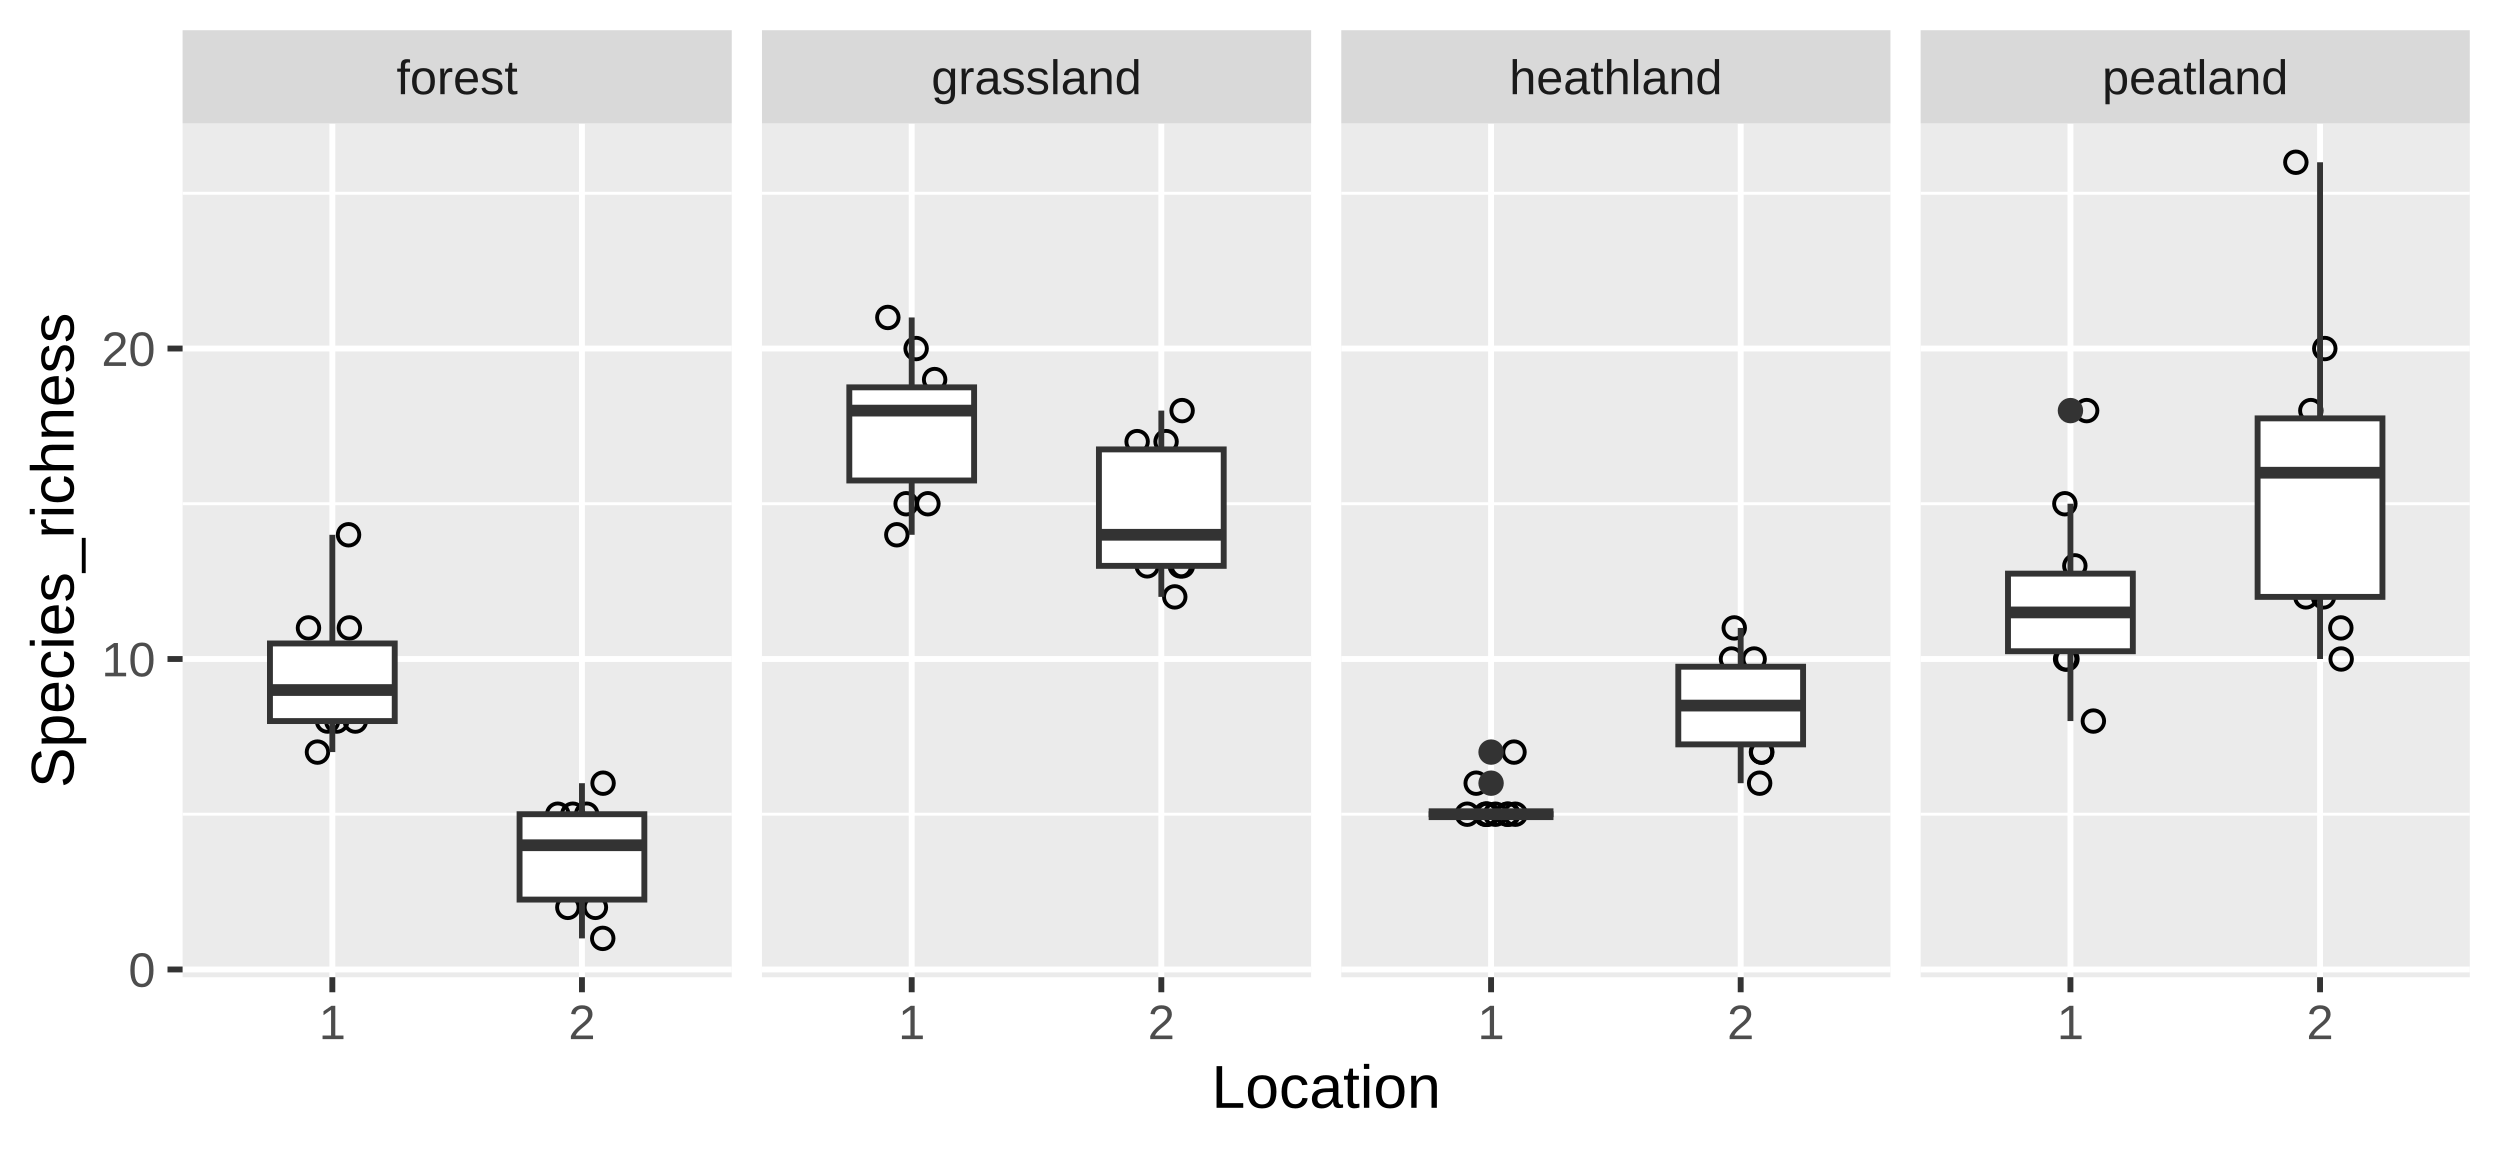
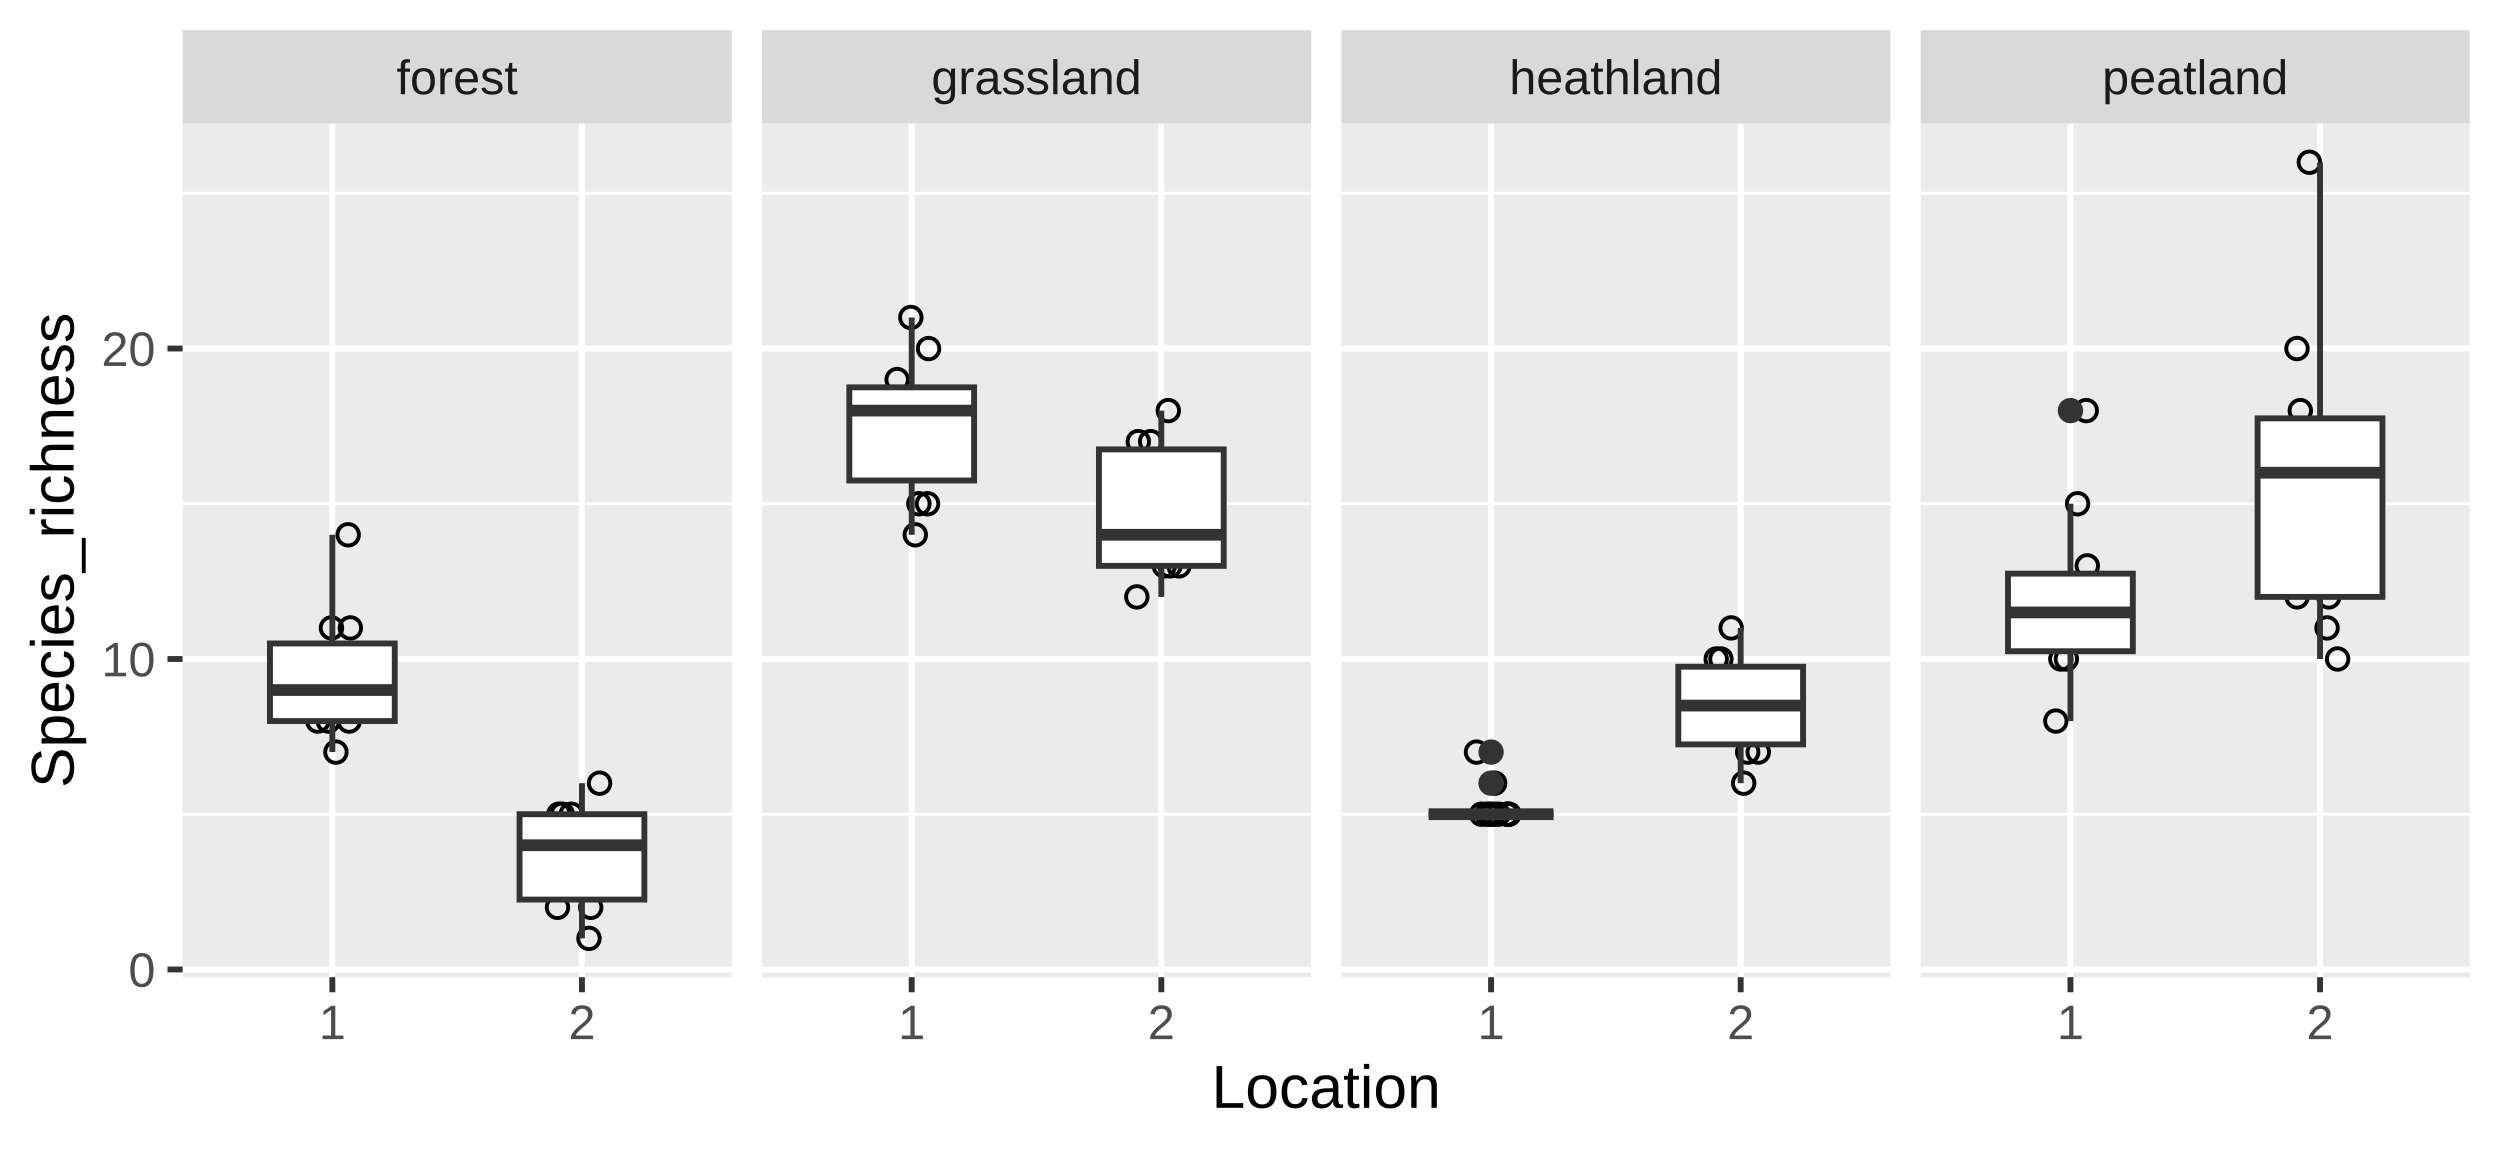
<svg xmlns="http://www.w3.org/2000/svg" width="453.60pt" height="208.80pt" viewBox="0 0 453.60 208.80">
  <g class="svglite">
    <defs>
      <style type="text/css">
    .svglite line, .svglite polyline, .svglite polygon, .svglite path, .svglite rect, .svglite circle {
      fill: none;
      stroke: #000000;
      stroke-linecap: round;
      stroke-linejoin: round;
      stroke-miterlimit: 10.00;
    }
    .svglite text {
      white-space: pre;
    }
    .svglite g.glyphgroup path {
      fill: inherit;
      stroke: none;
    }
  </style>
    </defs>
    <rect width="100%" height="100%" style="stroke: none; fill: #FFFFFF;" />
    <defs>
      <clipPath id="cpMC4wMHw0NTMuNjB8MC4wMHwyMDguODA=">
        <rect x="0.00" y="0.00" width="453.60" height="208.80" />
      </clipPath>
    </defs>
    <g clip-path="url(#cpMC4wMHw0NTMuNjB8MC4wMHwyMDguODA=)">
      <rect x="0" y="0.00" width="453.60" height="208.80" style="stroke-width: 1.07; stroke: #FFFFFF; fill: #FFFFFF;" />
    </g>
    <defs>
      <clipPath id="cpMzMuMTN8MTMyLjc3fDIyLjQwfDE3Ny4zMA==">
        <rect x="33.13" y="22.40" width="99.64" height="154.91" />
      </clipPath>
    </defs>
    <g clip-path="url(#cpMzMuMTN8MTMyLjc3fDIyLjQwfDE3Ny4zMA==)">
      <rect x="33.13" y="22.40" width="99.64" height="154.91" style="stroke-width: 1.07; stroke: none; fill: #EBEBEB;" />
      <polyline points="33.13,147.73 132.77,147.73 " style="stroke-width: 0.53; stroke: #FFFFFF; stroke-linecap: butt;" />
      <polyline points="33.13,91.40 132.77,91.40 " style="stroke-width: 0.53; stroke: #FFFFFF; stroke-linecap: butt;" />
      <polyline points="33.13,35.07 132.77,35.07 " style="stroke-width: 0.53; stroke: #FFFFFF; stroke-linecap: butt;" />
      <polyline points="33.13,175.90 132.77,175.90 " style="stroke-width: 1.07; stroke: #FFFFFF; stroke-linecap: butt;" />
      <polyline points="33.13,119.57 132.77,119.57 " style="stroke-width: 1.07; stroke: #FFFFFF; stroke-linecap: butt;" />
      <polyline points="33.13,63.24 132.77,63.24 " style="stroke-width: 1.07; stroke: #FFFFFF; stroke-linecap: butt;" />
      <polyline points="60.30,177.30 60.30,22.40 " style="stroke-width: 1.07; stroke: #FFFFFF; stroke-linecap: butt;" />
      <polyline points="105.59,177.30 105.59,22.40 " style="stroke-width: 1.07; stroke: #FFFFFF; stroke-linecap: butt;" />
-       <circle cx="63.39" cy="113.93" r="1.95" style="stroke-width: 0.71;" />
-       <circle cx="59.68" cy="125.20" r="1.95" style="stroke-width: 0.71;" />
-       <circle cx="55.97" cy="113.93" r="1.95" style="stroke-width: 0.71;" />
-       <circle cx="63.24" cy="97.03" r="1.95" style="stroke-width: 0.71;" />
-       <circle cx="59.29" cy="125.20" r="1.95" style="stroke-width: 0.71;" />
-       <circle cx="64.47" cy="130.83" r="1.95" style="stroke-width: 0.71;" />
-       <circle cx="61.10" cy="130.83" r="1.95" style="stroke-width: 0.71;" />
-       <circle cx="64.70" cy="125.20" r="1.95" style="stroke-width: 0.71;" />
-       <circle cx="57.60" cy="136.46" r="1.95" style="stroke-width: 0.71;" />
-       <circle cx="59.43" cy="130.83" r="1.95" style="stroke-width: 0.71;" />
-       <circle cx="101.20" cy="147.73" r="1.95" style="stroke-width: 0.71;" />
-       <circle cx="103.93" cy="147.73" r="1.95" style="stroke-width: 0.71;" />
-       <circle cx="106.21" cy="153.36" r="1.95" style="stroke-width: 0.71;" />
-       <circle cx="106.45" cy="147.73" r="1.95" style="stroke-width: 0.71;" />
-       <circle cx="109.36" cy="170.26" r="1.95" style="stroke-width: 0.71;" />
-       <circle cx="104.42" cy="159.00" r="1.95" style="stroke-width: 0.71;" />
-       <circle cx="108.03" cy="164.63" r="1.95" style="stroke-width: 0.71;" />
-       <circle cx="103.03" cy="164.63" r="1.95" style="stroke-width: 0.71;" />
-       <circle cx="109.42" cy="142.10" r="1.95" style="stroke-width: 0.71;" />
-       <circle cx="109.03" cy="153.36" r="1.95" style="stroke-width: 0.71;" />
+       <circle cx="63.57" cy="113.93" r="1.95" style="stroke-width: 0.71;" />
+       <circle cx="58.56" cy="125.20" r="1.95" style="stroke-width: 0.71;" />
+       <circle cx="60.14" cy="113.93" r="1.95" style="stroke-width: 0.71;" />
+       <circle cx="63.17" cy="97.03" r="1.95" style="stroke-width: 0.71;" />
+       <circle cx="61.60" cy="125.20" r="1.95" style="stroke-width: 0.71;" />
+       <circle cx="57.66" cy="130.83" r="1.95" style="stroke-width: 0.71;" />
+       <circle cx="63.36" cy="130.83" r="1.95" style="stroke-width: 0.71;" />
+       <circle cx="60.68" cy="125.20" r="1.95" style="stroke-width: 0.71;" />
+       <circle cx="60.95" cy="136.46" r="1.95" style="stroke-width: 0.71;" />
+       <circle cx="59.57" cy="130.83" r="1.95" style="stroke-width: 0.71;" />
+       <circle cx="103.65" cy="147.73" r="1.95" style="stroke-width: 0.71;" />
+       <circle cx="102.02" cy="147.73" r="1.95" style="stroke-width: 0.71;" />
+       <circle cx="101.43" cy="153.36" r="1.95" style="stroke-width: 0.71;" />
+       <circle cx="101.41" cy="147.73" r="1.95" style="stroke-width: 0.71;" />
+       <circle cx="106.86" cy="170.26" r="1.95" style="stroke-width: 0.71;" />
+       <circle cx="103.87" cy="159.00" r="1.95" style="stroke-width: 0.71;" />
+       <circle cx="101.15" cy="164.63" r="1.95" style="stroke-width: 0.71;" />
+       <circle cx="107.18" cy="164.63" r="1.95" style="stroke-width: 0.71;" />
+       <circle cx="108.79" cy="142.10" r="1.95" style="stroke-width: 0.71;" />
+       <circle cx="106.14" cy="153.36" r="1.95" style="stroke-width: 0.71;" />
      <line x1="60.30" y1="116.75" x2="60.30" y2="97.03" style="stroke-width: 1.07; stroke: #333333; stroke-linecap: butt;" />
      <line x1="60.30" y1="130.83" x2="60.30" y2="136.46" style="stroke-width: 1.07; stroke: #333333; stroke-linecap: butt;" />
      <polygon points="48.98,116.75 48.98,130.83 71.62,130.83 71.62,116.75 48.98,116.75 " style="stroke-width: 1.07; stroke: #333333; stroke-linecap: butt; stroke-linejoin: miter; fill: #FFFFFF;" />
      <line x1="48.98" y1="125.20" x2="71.62" y2="125.20" style="stroke-width: 2.13; stroke: #333333; stroke-linecap: butt; stroke-linejoin: miter;" />
      <line x1="105.59" y1="147.73" x2="105.59" y2="142.10" style="stroke-width: 1.07; stroke: #333333; stroke-linecap: butt;" />
      <line x1="105.59" y1="163.22" x2="105.59" y2="170.26" style="stroke-width: 1.07; stroke: #333333; stroke-linecap: butt;" />
      <polygon points="94.27,147.73 94.27,163.22 116.91,163.22 116.91,147.73 94.27,147.73 " style="stroke-width: 1.07; stroke: #333333; stroke-linecap: butt; stroke-linejoin: miter; fill: #FFFFFF;" />
      <line x1="94.27" y1="153.36" x2="116.91" y2="153.36" style="stroke-width: 2.13; stroke: #333333; stroke-linecap: butt; stroke-linejoin: miter;" />
    </g>
    <g clip-path="url(#cpMC4wMHw0NTMuNjB8MC4wMHwyMDguODA=)">
</g>
    <defs>
      <clipPath id="cpMTM4LjI1fDIzNy44OHwyMi40MHwxNzcuMzA=">
        <rect x="138.25" y="22.40" width="99.64" height="154.91" />
      </clipPath>
    </defs>
    <g clip-path="url(#cpMTM4LjI1fDIzNy44OHwyMi40MHwxNzcuMzA=)">
      <rect x="138.25" y="22.40" width="99.64" height="154.91" style="stroke-width: 1.07; stroke: none; fill: #EBEBEB;" />
      <polyline points="138.25,147.73 237.88,147.73 " style="stroke-width: 0.53; stroke: #FFFFFF; stroke-linecap: butt;" />
      <polyline points="138.25,91.40 237.88,91.40 " style="stroke-width: 0.53; stroke: #FFFFFF; stroke-linecap: butt;" />
      <polyline points="138.25,35.07 237.88,35.07 " style="stroke-width: 0.53; stroke: #FFFFFF; stroke-linecap: butt;" />
      <polyline points="138.25,175.90 237.88,175.90 " style="stroke-width: 1.07; stroke: #FFFFFF; stroke-linecap: butt;" />
      <polyline points="138.25,119.57 237.88,119.57 " style="stroke-width: 1.07; stroke: #FFFFFF; stroke-linecap: butt;" />
      <polyline points="138.25,63.24 237.88,63.24 " style="stroke-width: 1.07; stroke: #FFFFFF; stroke-linecap: butt;" />
      <polyline points="165.42,177.30 165.42,22.40 " style="stroke-width: 1.07; stroke: #FFFFFF; stroke-linecap: butt;" />
      <polyline points="210.71,177.30 210.71,22.40 " style="stroke-width: 1.07; stroke: #FFFFFF; stroke-linecap: butt;" />
-       <circle cx="168.51" cy="74.50" r="1.95" style="stroke-width: 0.71;" />
-       <circle cx="164.80" cy="74.50" r="1.95" style="stroke-width: 0.71;" />
-       <circle cx="161.09" cy="57.60" r="1.95" style="stroke-width: 0.71;" />
-       <circle cx="168.36" cy="91.40" r="1.95" style="stroke-width: 0.71;" />
-       <circle cx="164.41" cy="91.40" r="1.95" style="stroke-width: 0.71;" />
-       <circle cx="169.58" cy="68.87" r="1.95" style="stroke-width: 0.71;" />
-       <circle cx="166.22" cy="63.24" r="1.95" style="stroke-width: 0.71;" />
-       <circle cx="169.82" cy="74.50" r="1.95" style="stroke-width: 0.71;" />
-       <circle cx="162.72" cy="97.03" r="1.95" style="stroke-width: 0.71;" />
-       <circle cx="164.55" cy="74.50" r="1.95" style="stroke-width: 0.71;" />
-       <circle cx="206.32" cy="80.13" r="1.95" style="stroke-width: 0.71;" />
-       <circle cx="209.05" cy="97.03" r="1.95" style="stroke-width: 0.71;" />
-       <circle cx="211.33" cy="97.03" r="1.95" style="stroke-width: 0.71;" />
-       <circle cx="211.57" cy="80.13" r="1.95" style="stroke-width: 0.71;" />
-       <circle cx="214.48" cy="74.50" r="1.95" style="stroke-width: 0.71;" />
-       <circle cx="209.54" cy="85.77" r="1.95" style="stroke-width: 0.71;" />
-       <circle cx="213.15" cy="108.30" r="1.95" style="stroke-width: 0.71;" />
-       <circle cx="208.15" cy="102.67" r="1.95" style="stroke-width: 0.71;" />
-       <circle cx="214.54" cy="102.67" r="1.95" style="stroke-width: 0.71;" />
-       <circle cx="214.15" cy="102.67" r="1.95" style="stroke-width: 0.71;" />
+       <circle cx="168.69" cy="74.50" r="1.95" style="stroke-width: 0.71;" />
+       <circle cx="163.68" cy="74.50" r="1.95" style="stroke-width: 0.71;" />
+       <circle cx="165.26" cy="57.60" r="1.95" style="stroke-width: 0.71;" />
+       <circle cx="168.29" cy="91.40" r="1.95" style="stroke-width: 0.71;" />
+       <circle cx="166.72" cy="91.40" r="1.95" style="stroke-width: 0.71;" />
+       <circle cx="162.78" cy="68.87" r="1.95" style="stroke-width: 0.71;" />
+       <circle cx="168.48" cy="63.24" r="1.95" style="stroke-width: 0.71;" />
+       <circle cx="165.80" cy="74.50" r="1.95" style="stroke-width: 0.71;" />
+       <circle cx="166.07" cy="97.03" r="1.95" style="stroke-width: 0.71;" />
+       <circle cx="164.69" cy="74.50" r="1.95" style="stroke-width: 0.71;" />
+       <circle cx="208.77" cy="80.13" r="1.95" style="stroke-width: 0.71;" />
+       <circle cx="207.13" cy="97.03" r="1.95" style="stroke-width: 0.71;" />
+       <circle cx="206.55" cy="97.03" r="1.95" style="stroke-width: 0.71;" />
+       <circle cx="206.53" cy="80.13" r="1.95" style="stroke-width: 0.71;" />
+       <circle cx="211.98" cy="74.50" r="1.95" style="stroke-width: 0.71;" />
+       <circle cx="208.99" cy="85.77" r="1.95" style="stroke-width: 0.71;" />
+       <circle cx="206.27" cy="108.30" r="1.95" style="stroke-width: 0.71;" />
+       <circle cx="212.29" cy="102.67" r="1.95" style="stroke-width: 0.71;" />
+       <circle cx="213.91" cy="102.67" r="1.95" style="stroke-width: 0.71;" />
+       <circle cx="211.26" cy="102.67" r="1.95" style="stroke-width: 0.71;" />
      <line x1="165.42" y1="70.28" x2="165.42" y2="57.60" style="stroke-width: 1.07; stroke: #333333; stroke-linecap: butt;" />
      <line x1="165.42" y1="87.18" x2="165.42" y2="97.03" style="stroke-width: 1.07; stroke: #333333; stroke-linecap: butt;" />
      <polygon points="154.10,70.28 154.10,87.18 176.74,87.18 176.74,70.28 154.10,70.28 " style="stroke-width: 1.07; stroke: #333333; stroke-linecap: butt; stroke-linejoin: miter; fill: #FFFFFF;" />
      <line x1="154.10" y1="74.50" x2="176.74" y2="74.50" style="stroke-width: 2.13; stroke: #333333; stroke-linecap: butt; stroke-linejoin: miter;" />
      <line x1="210.71" y1="81.54" x2="210.71" y2="74.50" style="stroke-width: 1.07; stroke: #333333; stroke-linecap: butt;" />
      <line x1="210.71" y1="102.67" x2="210.71" y2="108.30" style="stroke-width: 1.07; stroke: #333333; stroke-linecap: butt;" />
      <polygon points="199.39,81.54 199.39,102.67 222.03,102.67 222.03,81.54 199.39,81.54 " style="stroke-width: 1.07; stroke: #333333; stroke-linecap: butt; stroke-linejoin: miter; fill: #FFFFFF;" />
      <line x1="199.39" y1="97.03" x2="222.03" y2="97.03" style="stroke-width: 2.13; stroke: #333333; stroke-linecap: butt; stroke-linejoin: miter;" />
    </g>
    <g clip-path="url(#cpMC4wMHw0NTMuNjB8MC4wMHwyMDguODA=)">
</g>
    <defs>
      <clipPath id="cpMjQzLjM2fDM0My4wMHwyMi40MHwxNzcuMzA=">
        <rect x="243.36" y="22.40" width="99.64" height="154.91" />
      </clipPath>
    </defs>
    <g clip-path="url(#cpMjQzLjM2fDM0My4wMHwyMi40MHwxNzcuMzA=)">
      <rect x="243.36" y="22.40" width="99.64" height="154.91" style="stroke-width: 1.07; stroke: none; fill: #EBEBEB;" />
      <polyline points="243.36,147.73 343.00,147.73 " style="stroke-width: 0.53; stroke: #FFFFFF; stroke-linecap: butt;" />
      <polyline points="243.36,91.40 343.00,91.40 " style="stroke-width: 0.53; stroke: #FFFFFF; stroke-linecap: butt;" />
      <polyline points="243.36,35.07 343.00,35.07 " style="stroke-width: 0.53; stroke: #FFFFFF; stroke-linecap: butt;" />
      <polyline points="243.36,175.90 343.00,175.90 " style="stroke-width: 1.07; stroke: #FFFFFF; stroke-linecap: butt;" />
      <polyline points="243.36,119.57 343.00,119.57 " style="stroke-width: 1.07; stroke: #FFFFFF; stroke-linecap: butt;" />
      <polyline points="243.36,63.24 343.00,63.24 " style="stroke-width: 1.07; stroke: #FFFFFF; stroke-linecap: butt;" />
      <polyline points="270.54,177.30 270.54,22.40 " style="stroke-width: 1.07; stroke: #FFFFFF; stroke-linecap: butt;" />
      <polyline points="315.83,177.30 315.83,22.40 " style="stroke-width: 1.07; stroke: #FFFFFF; stroke-linecap: butt;" />
-       <circle cx="273.63" cy="147.73" r="1.95" style="stroke-width: 0.71;" />
-       <circle cx="269.92" cy="147.73" r="1.95" style="stroke-width: 0.71;" />
-       <circle cx="266.21" cy="147.73" r="1.95" style="stroke-width: 0.71;" />
-       <circle cx="273.48" cy="147.73" r="1.95" style="stroke-width: 0.71;" />
-       <circle cx="269.53" cy="147.73" r="1.95" style="stroke-width: 0.71;" />
-       <circle cx="274.70" cy="136.46" r="1.95" style="stroke-width: 0.71;" />
-       <circle cx="271.34" cy="147.73" r="1.95" style="stroke-width: 0.71;" />
-       <circle cx="274.94" cy="147.73" r="1.95" style="stroke-width: 0.71;" />
-       <circle cx="267.84" cy="142.10" r="1.95" style="stroke-width: 0.71;" />
-       <circle cx="269.67" cy="147.73" r="1.95" style="stroke-width: 0.71;" />
-       <circle cx="311.44" cy="125.20" r="1.95" style="stroke-width: 0.71;" />
-       <circle cx="314.16" cy="119.57" r="1.95" style="stroke-width: 0.71;" />
-       <circle cx="316.45" cy="130.83" r="1.95" style="stroke-width: 0.71;" />
-       <circle cx="316.69" cy="130.83" r="1.95" style="stroke-width: 0.71;" />
-       <circle cx="319.60" cy="136.46" r="1.95" style="stroke-width: 0.71;" />
-       <circle cx="314.66" cy="113.93" r="1.95" style="stroke-width: 0.71;" />
-       <circle cx="318.27" cy="119.57" r="1.95" style="stroke-width: 0.71;" />
-       <circle cx="313.27" cy="125.20" r="1.95" style="stroke-width: 0.71;" />
-       <circle cx="319.66" cy="136.46" r="1.95" style="stroke-width: 0.71;" />
-       <circle cx="319.27" cy="142.10" r="1.95" style="stroke-width: 0.71;" />
+       <circle cx="273.80" cy="147.73" r="1.95" style="stroke-width: 0.71;" />
+       <circle cx="268.80" cy="147.73" r="1.95" style="stroke-width: 0.71;" />
+       <circle cx="270.38" cy="147.73" r="1.95" style="stroke-width: 0.71;" />
+       <circle cx="273.41" cy="147.73" r="1.95" style="stroke-width: 0.71;" />
+       <circle cx="271.84" cy="147.73" r="1.95" style="stroke-width: 0.71;" />
+       <circle cx="267.90" cy="136.46" r="1.95" style="stroke-width: 0.71;" />
+       <circle cx="273.60" cy="147.73" r="1.95" style="stroke-width: 0.71;" />
+       <circle cx="270.92" cy="147.73" r="1.95" style="stroke-width: 0.71;" />
+       <circle cx="271.19" cy="142.10" r="1.95" style="stroke-width: 0.71;" />
+       <circle cx="269.81" cy="147.73" r="1.95" style="stroke-width: 0.71;" />
+       <circle cx="313.89" cy="125.20" r="1.95" style="stroke-width: 0.71;" />
+       <circle cx="312.25" cy="119.57" r="1.95" style="stroke-width: 0.71;" />
+       <circle cx="311.67" cy="130.83" r="1.95" style="stroke-width: 0.71;" />
+       <circle cx="311.65" cy="130.83" r="1.95" style="stroke-width: 0.71;" />
+       <circle cx="317.10" cy="136.46" r="1.95" style="stroke-width: 0.71;" />
+       <circle cx="314.10" cy="113.93" r="1.95" style="stroke-width: 0.71;" />
+       <circle cx="311.39" cy="119.57" r="1.95" style="stroke-width: 0.71;" />
+       <circle cx="317.41" cy="125.20" r="1.95" style="stroke-width: 0.71;" />
+       <circle cx="319.02" cy="136.46" r="1.95" style="stroke-width: 0.71;" />
+       <circle cx="316.37" cy="142.10" r="1.95" style="stroke-width: 0.71;" />
      <circle cx="270.54" cy="136.46" r="1.95" style="stroke-width: 0.71; stroke: #333333; fill: #333333;" />
      <circle cx="270.54" cy="142.10" r="1.95" style="stroke-width: 0.71; stroke: #333333; fill: #333333;" />
      <line x1="270.54" y1="147.73" x2="270.54" y2="147.73" style="stroke-width: 1.07; stroke: #333333; stroke-linecap: butt;" />
      <line x1="270.54" y1="147.73" x2="270.54" y2="147.73" style="stroke-width: 1.07; stroke: #333333; stroke-linecap: butt;" />
      <polygon points="259.22,147.73 259.22,147.73 281.86,147.73 281.86,147.73 259.22,147.73 " style="stroke-width: 1.07; stroke: #333333; stroke-linecap: butt; stroke-linejoin: miter; fill: #FFFFFF;" />
      <line x1="259.22" y1="147.73" x2="281.86" y2="147.73" style="stroke-width: 2.13; stroke: #333333; stroke-linecap: butt; stroke-linejoin: miter;" />
      <line x1="315.83" y1="120.97" x2="315.83" y2="113.93" style="stroke-width: 1.07; stroke: #333333; stroke-linecap: butt;" />
      <line x1="315.83" y1="135.06" x2="315.83" y2="142.10" style="stroke-width: 1.07; stroke: #333333; stroke-linecap: butt;" />
      <polygon points="304.51,120.97 304.51,135.06 327.15,135.06 327.15,120.97 304.51,120.97 " style="stroke-width: 1.07; stroke: #333333; stroke-linecap: butt; stroke-linejoin: miter; fill: #FFFFFF;" />
      <line x1="304.51" y1="128.02" x2="327.15" y2="128.02" style="stroke-width: 2.13; stroke: #333333; stroke-linecap: butt; stroke-linejoin: miter;" />
    </g>
    <g clip-path="url(#cpMC4wMHw0NTMuNjB8MC4wMHwyMDguODA=)">
</g>
    <defs>
      <clipPath id="cpMzQ4LjQ4fDQ0OC4xMnwyMi40MHwxNzcuMzA=">
        <rect x="348.48" y="22.40" width="99.64" height="154.91" />
      </clipPath>
    </defs>
    <g clip-path="url(#cpMzQ4LjQ4fDQ0OC4xMnwyMi40MHwxNzcuMzA=)">
      <rect x="348.48" y="22.40" width="99.64" height="154.91" style="stroke-width: 1.07; stroke: none; fill: #EBEBEB;" />
      <polyline points="348.48,147.73 448.12,147.73 " style="stroke-width: 0.53; stroke: #FFFFFF; stroke-linecap: butt;" />
      <polyline points="348.48,91.40 448.12,91.40 " style="stroke-width: 0.53; stroke: #FFFFFF; stroke-linecap: butt;" />
      <polyline points="348.48,35.07 448.12,35.07 " style="stroke-width: 0.53; stroke: #FFFFFF; stroke-linecap: butt;" />
      <polyline points="348.48,175.90 448.12,175.90 " style="stroke-width: 1.07; stroke: #FFFFFF; stroke-linecap: butt;" />
      <polyline points="348.48,119.57 448.12,119.57 " style="stroke-width: 1.07; stroke: #FFFFFF; stroke-linecap: butt;" />
      <polyline points="348.48,63.24 448.12,63.24 " style="stroke-width: 1.07; stroke: #FFFFFF; stroke-linecap: butt;" />
      <polyline points="375.66,177.30 375.66,22.40 " style="stroke-width: 1.07; stroke: #FFFFFF; stroke-linecap: butt;" />
      <polyline points="420.95,177.30 420.95,22.40 " style="stroke-width: 1.07; stroke: #FFFFFF; stroke-linecap: butt;" />
-       <circle cx="378.75" cy="113.93" r="1.95" style="stroke-width: 0.71;" />
-       <circle cx="375.03" cy="119.57" r="1.95" style="stroke-width: 0.71;" />
-       <circle cx="371.33" cy="113.93" r="1.95" style="stroke-width: 0.71;" />
-       <circle cx="378.60" cy="74.50" r="1.95" style="stroke-width: 0.71;" />
-       <circle cx="374.65" cy="91.40" r="1.95" style="stroke-width: 0.71;" />
-       <circle cx="379.82" cy="130.83" r="1.95" style="stroke-width: 0.71;" />
-       <circle cx="376.46" cy="102.67" r="1.95" style="stroke-width: 0.71;" />
-       <circle cx="380.06" cy="108.30" r="1.95" style="stroke-width: 0.71;" />
-       <circle cx="372.96" cy="108.30" r="1.95" style="stroke-width: 0.71;" />
-       <circle cx="374.78" cy="119.57" r="1.95" style="stroke-width: 0.71;" />
-       <circle cx="416.56" cy="29.44" r="1.95" style="stroke-width: 0.71;" />
-       <circle cx="419.28" cy="74.50" r="1.95" style="stroke-width: 0.71;" />
-       <circle cx="421.57" cy="108.30" r="1.95" style="stroke-width: 0.71;" />
-       <circle cx="421.81" cy="63.24" r="1.95" style="stroke-width: 0.71;" />
-       <circle cx="424.72" cy="113.93" r="1.95" style="stroke-width: 0.71;" />
-       <circle cx="419.78" cy="80.13" r="1.95" style="stroke-width: 0.71;" />
-       <circle cx="423.39" cy="91.40" r="1.95" style="stroke-width: 0.71;" />
-       <circle cx="418.38" cy="108.30" r="1.95" style="stroke-width: 0.71;" />
-       <circle cx="424.78" cy="119.57" r="1.95" style="stroke-width: 0.71;" />
-       <circle cx="424.39" cy="80.13" r="1.95" style="stroke-width: 0.71;" />
+       <circle cx="378.92" cy="113.93" r="1.95" style="stroke-width: 0.71;" />
+       <circle cx="373.92" cy="119.57" r="1.95" style="stroke-width: 0.71;" />
+       <circle cx="375.50" cy="113.93" r="1.95" style="stroke-width: 0.71;" />
+       <circle cx="378.53" cy="74.50" r="1.95" style="stroke-width: 0.71;" />
+       <circle cx="376.96" cy="91.40" r="1.95" style="stroke-width: 0.71;" />
+       <circle cx="373.01" cy="130.83" r="1.95" style="stroke-width: 0.71;" />
+       <circle cx="378.72" cy="102.67" r="1.95" style="stroke-width: 0.71;" />
+       <circle cx="376.03" cy="108.30" r="1.95" style="stroke-width: 0.71;" />
+       <circle cx="376.30" cy="108.30" r="1.95" style="stroke-width: 0.71;" />
+       <circle cx="374.92" cy="119.57" r="1.95" style="stroke-width: 0.71;" />
+       <circle cx="419.01" cy="29.44" r="1.95" style="stroke-width: 0.71;" />
+       <circle cx="417.37" cy="74.50" r="1.95" style="stroke-width: 0.71;" />
+       <circle cx="416.78" cy="108.30" r="1.95" style="stroke-width: 0.71;" />
+       <circle cx="416.77" cy="63.24" r="1.95" style="stroke-width: 0.71;" />
+       <circle cx="422.22" cy="113.93" r="1.95" style="stroke-width: 0.71;" />
+       <circle cx="419.22" cy="80.13" r="1.95" style="stroke-width: 0.71;" />
+       <circle cx="416.50" cy="91.40" r="1.95" style="stroke-width: 0.71;" />
+       <circle cx="422.53" cy="108.30" r="1.95" style="stroke-width: 0.71;" />
+       <circle cx="424.14" cy="119.57" r="1.95" style="stroke-width: 0.71;" />
+       <circle cx="421.49" cy="80.13" r="1.95" style="stroke-width: 0.71;" />
      <circle cx="375.66" cy="74.50" r="1.95" style="stroke-width: 0.71; stroke: #333333; fill: #333333;" />
      <line x1="375.66" y1="104.08" x2="375.66" y2="91.40" style="stroke-width: 1.07; stroke: #333333; stroke-linecap: butt;" />
      <line x1="375.66" y1="118.16" x2="375.66" y2="130.83" style="stroke-width: 1.07; stroke: #333333; stroke-linecap: butt;" />
      <polygon points="364.33,104.08 364.33,118.16 386.98,118.16 386.98,104.08 364.33,104.08 " style="stroke-width: 1.07; stroke: #333333; stroke-linecap: butt; stroke-linejoin: miter; fill: #FFFFFF;" />
      <line x1="364.33" y1="111.12" x2="386.98" y2="111.12" style="stroke-width: 2.13; stroke: #333333; stroke-linecap: butt; stroke-linejoin: miter;" />
      <line x1="420.95" y1="75.91" x2="420.95" y2="29.44" style="stroke-width: 1.07; stroke: #333333; stroke-linecap: butt;" />
      <line x1="420.95" y1="108.30" x2="420.95" y2="119.57" style="stroke-width: 1.07; stroke: #333333; stroke-linecap: butt;" />
      <polygon points="409.62,75.91 409.62,108.30 432.27,108.30 432.27,75.91 409.62,75.91 " style="stroke-width: 1.07; stroke: #333333; stroke-linecap: butt; stroke-linejoin: miter; fill: #FFFFFF;" />
      <line x1="409.62" y1="85.77" x2="432.27" y2="85.77" style="stroke-width: 2.13; stroke: #333333; stroke-linecap: butt; stroke-linejoin: miter;" />
    </g>
    <g clip-path="url(#cpMC4wMHw0NTMuNjB8MC4wMHwyMDguODA=)">
</g>
    <defs>
      <clipPath id="cpMzMuMTN8MTMyLjc3fDUuNDh8MjIuNDA=">
        <rect x="33.13" y="5.48" width="99.64" height="16.92" />
      </clipPath>
    </defs>
    <g clip-path="url(#cpMzMuMTN8MTMyLjc3fDUuNDh8MjIuNDA=)">
      <rect x="33.13" y="5.48" width="99.64" height="16.92" style="stroke-width: 1.07; stroke: none; fill: #D9D9D9;" />
      <text x="82.95" y="17.09" text-anchor="middle" style="font-size: 8.80px;fill: #1A1A1A; font-family: &quot;Arial&quot;;" textLength="21.98px" lengthAdjust="spacingAndGlyphs">forest</text>
    </g>
    <g clip-path="url(#cpMC4wMHw0NTMuNjB8MC4wMHwyMDguODA=)">
</g>
    <defs>
      <clipPath id="cpMTM4LjI1fDIzNy44OHw1LjQ4fDIyLjQw">
        <rect x="138.25" y="5.48" width="99.64" height="16.92" />
      </clipPath>
    </defs>
    <g clip-path="url(#cpMTM4LjI1fDIzNy44OHw1LjQ4fDIyLjQw)">
      <rect x="138.25" y="5.48" width="99.64" height="16.92" style="stroke-width: 1.07; stroke: none; fill: #D9D9D9;" />
      <text x="188.06" y="17.09" text-anchor="middle" style="font-size: 8.80px;fill: #1A1A1A; font-family: &quot;Arial&quot;;" textLength="38.14px" lengthAdjust="spacingAndGlyphs">grassland</text>
    </g>
    <g clip-path="url(#cpMC4wMHw0NTMuNjB8MC4wMHwyMDguODA=)">
</g>
    <defs>
      <clipPath id="cpMjQzLjM2fDM0My4wMHw1LjQ4fDIyLjQw">
        <rect x="243.36" y="5.48" width="99.64" height="16.92" />
      </clipPath>
    </defs>
    <g clip-path="url(#cpMjQzLjM2fDM0My4wMHw1LjQ4fDIyLjQw)">
      <rect x="243.36" y="5.48" width="99.64" height="16.92" style="stroke-width: 1.07; stroke: none; fill: #D9D9D9;" />
      <text x="293.18" y="17.09" text-anchor="middle" style="font-size: 8.80px;fill: #1A1A1A; font-family: &quot;Arial&quot;;" textLength="38.62px" lengthAdjust="spacingAndGlyphs">heathland</text>
    </g>
    <g clip-path="url(#cpMC4wMHw0NTMuNjB8MC4wMHwyMDguODA=)">
</g>
    <defs>
      <clipPath id="cpMzQ4LjQ4fDQ0OC4xMnw1LjQ4fDIyLjQw">
        <rect x="348.48" y="5.48" width="99.64" height="16.92" />
      </clipPath>
    </defs>
    <g clip-path="url(#cpMzQ4LjQ4fDQ0OC4xMnw1LjQ4fDIyLjQw)">
      <rect x="348.48" y="5.48" width="99.64" height="16.92" style="stroke-width: 1.07; stroke: none; fill: #D9D9D9;" />
      <text x="398.30" y="17.09" text-anchor="middle" style="font-size: 8.80px;fill: #1A1A1A; font-family: &quot;Arial&quot;;" textLength="33.73px" lengthAdjust="spacingAndGlyphs">peatland</text>
    </g>
    <g clip-path="url(#cpMC4wMHw0NTMuNjB8MC4wMHwyMDguODA=)">
      <polyline points="60.30,180.04 60.30,177.30 " style="stroke-width: 1.07; stroke: #333333; stroke-linecap: butt;" />
      <polyline points="105.59,180.04 105.59,177.30 " style="stroke-width: 1.07; stroke: #333333; stroke-linecap: butt;" />
      <text x="60.30" y="188.54" text-anchor="middle" style="font-size: 8.80px;fill: #4D4D4D; font-family: &quot;Arial&quot;;" textLength="4.89px" lengthAdjust="spacingAndGlyphs">1</text>
      <text x="105.59" y="188.54" text-anchor="middle" style="font-size: 8.80px;fill: #4D4D4D; font-family: &quot;Arial&quot;;" textLength="4.89px" lengthAdjust="spacingAndGlyphs">2</text>
      <polyline points="165.42,180.04 165.42,177.30 " style="stroke-width: 1.07; stroke: #333333; stroke-linecap: butt;" />
      <polyline points="210.71,180.04 210.71,177.30 " style="stroke-width: 1.07; stroke: #333333; stroke-linecap: butt;" />
      <text x="165.42" y="188.54" text-anchor="middle" style="font-size: 8.80px;fill: #4D4D4D; font-family: &quot;Arial&quot;;" textLength="4.89px" lengthAdjust="spacingAndGlyphs">1</text>
      <text x="210.71" y="188.54" text-anchor="middle" style="font-size: 8.80px;fill: #4D4D4D; font-family: &quot;Arial&quot;;" textLength="4.89px" lengthAdjust="spacingAndGlyphs">2</text>
      <polyline points="270.54,180.04 270.54,177.30 " style="stroke-width: 1.07; stroke: #333333; stroke-linecap: butt;" />
      <polyline points="315.83,180.04 315.83,177.30 " style="stroke-width: 1.07; stroke: #333333; stroke-linecap: butt;" />
      <text x="270.54" y="188.54" text-anchor="middle" style="font-size: 8.80px;fill: #4D4D4D; font-family: &quot;Arial&quot;;" textLength="4.89px" lengthAdjust="spacingAndGlyphs">1</text>
      <text x="315.83" y="188.54" text-anchor="middle" style="font-size: 8.80px;fill: #4D4D4D; font-family: &quot;Arial&quot;;" textLength="4.89px" lengthAdjust="spacingAndGlyphs">2</text>
      <polyline points="375.66,180.04 375.66,177.30 " style="stroke-width: 1.07; stroke: #333333; stroke-linecap: butt;" />
      <polyline points="420.95,180.04 420.95,177.30 " style="stroke-width: 1.07; stroke: #333333; stroke-linecap: butt;" />
      <text x="375.66" y="188.54" text-anchor="middle" style="font-size: 8.80px;fill: #4D4D4D; font-family: &quot;Arial&quot;;" textLength="4.89px" lengthAdjust="spacingAndGlyphs">1</text>
      <text x="420.95" y="188.54" text-anchor="middle" style="font-size: 8.80px;fill: #4D4D4D; font-family: &quot;Arial&quot;;" textLength="4.89px" lengthAdjust="spacingAndGlyphs">2</text>
      <text x="28.20" y="179.05" text-anchor="end" style="font-size: 8.80px;fill: #4D4D4D; font-family: &quot;Arial&quot;;" textLength="4.89px" lengthAdjust="spacingAndGlyphs">0</text>
      <text x="28.20" y="122.72" text-anchor="end" style="font-size: 8.80px;fill: #4D4D4D; font-family: &quot;Arial&quot;;" textLength="9.78px" lengthAdjust="spacingAndGlyphs">10</text>
      <text x="28.20" y="66.39" text-anchor="end" style="font-size: 8.80px;fill: #4D4D4D; font-family: &quot;Arial&quot;;" textLength="9.78px" lengthAdjust="spacingAndGlyphs">20</text>
      <polyline points="30.39,175.90 33.13,175.90 " style="stroke-width: 1.07; stroke: #333333; stroke-linecap: butt;" />
      <polyline points="30.39,119.57 33.13,119.57 " style="stroke-width: 1.07; stroke: #333333; stroke-linecap: butt;" />
      <polyline points="30.39,63.24 33.13,63.24 " style="stroke-width: 1.07; stroke: #333333; stroke-linecap: butt;" />
      <text x="240.62" y="201.00" text-anchor="middle" style="font-size: 11.00px; font-family: &quot;Arial&quot;;" textLength="41.62px" lengthAdjust="spacingAndGlyphs">Location</text>
      <text transform="translate(13.36,99.85) rotate(-90)" text-anchor="middle" style="font-size: 11.00px; font-family: &quot;Arial&quot;;" textLength="86.25px" lengthAdjust="spacingAndGlyphs">Species_richness</text>
    </g>
  </g>
</svg>
